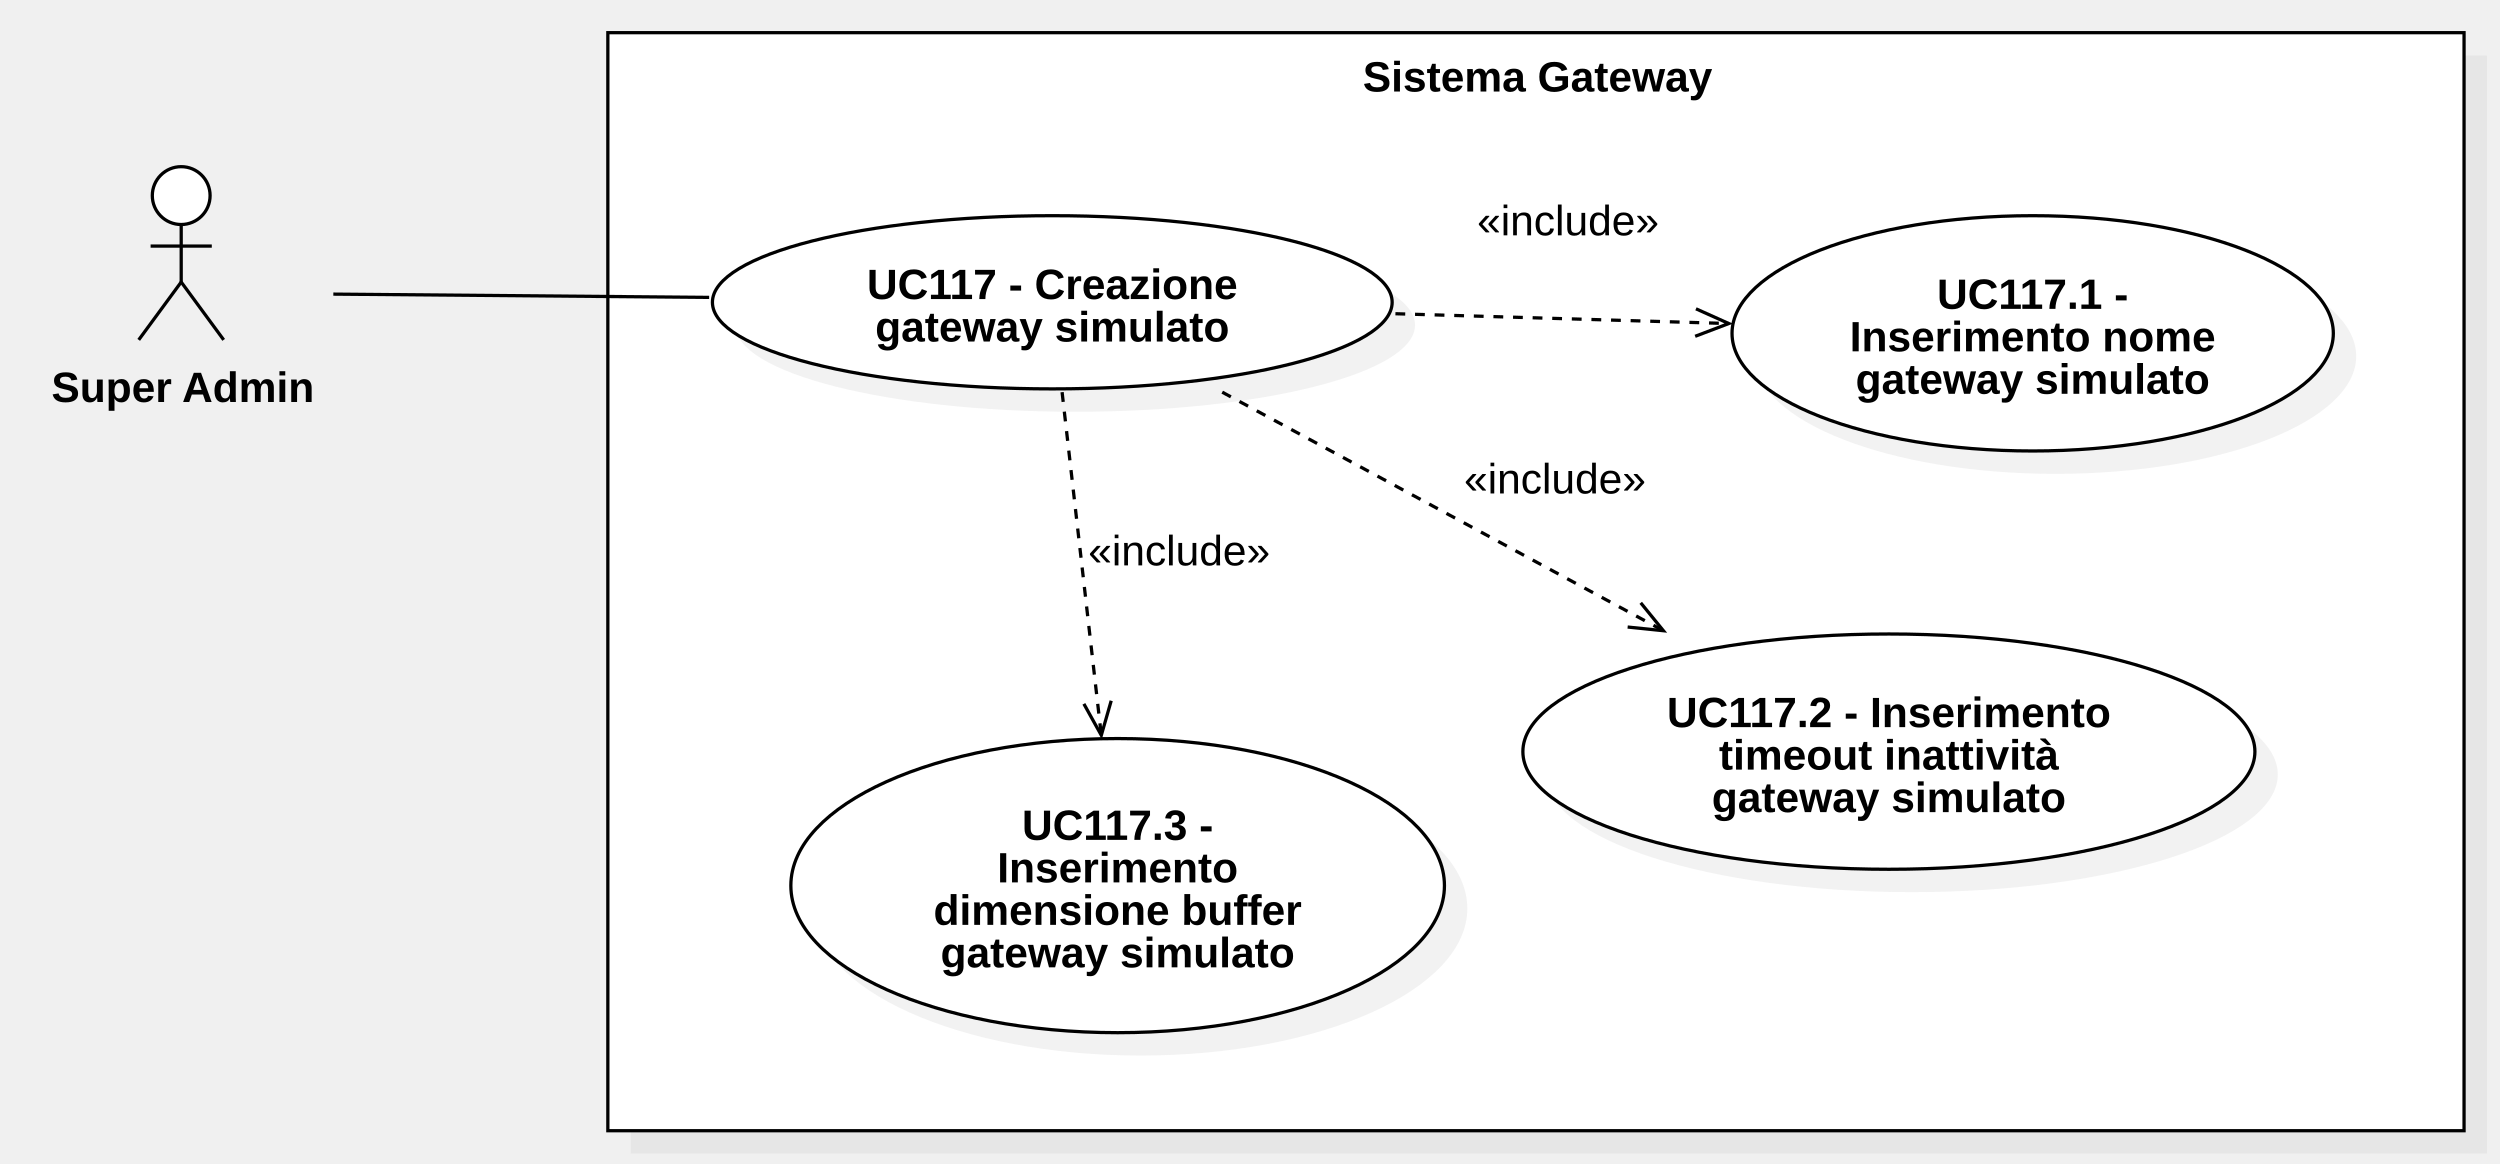
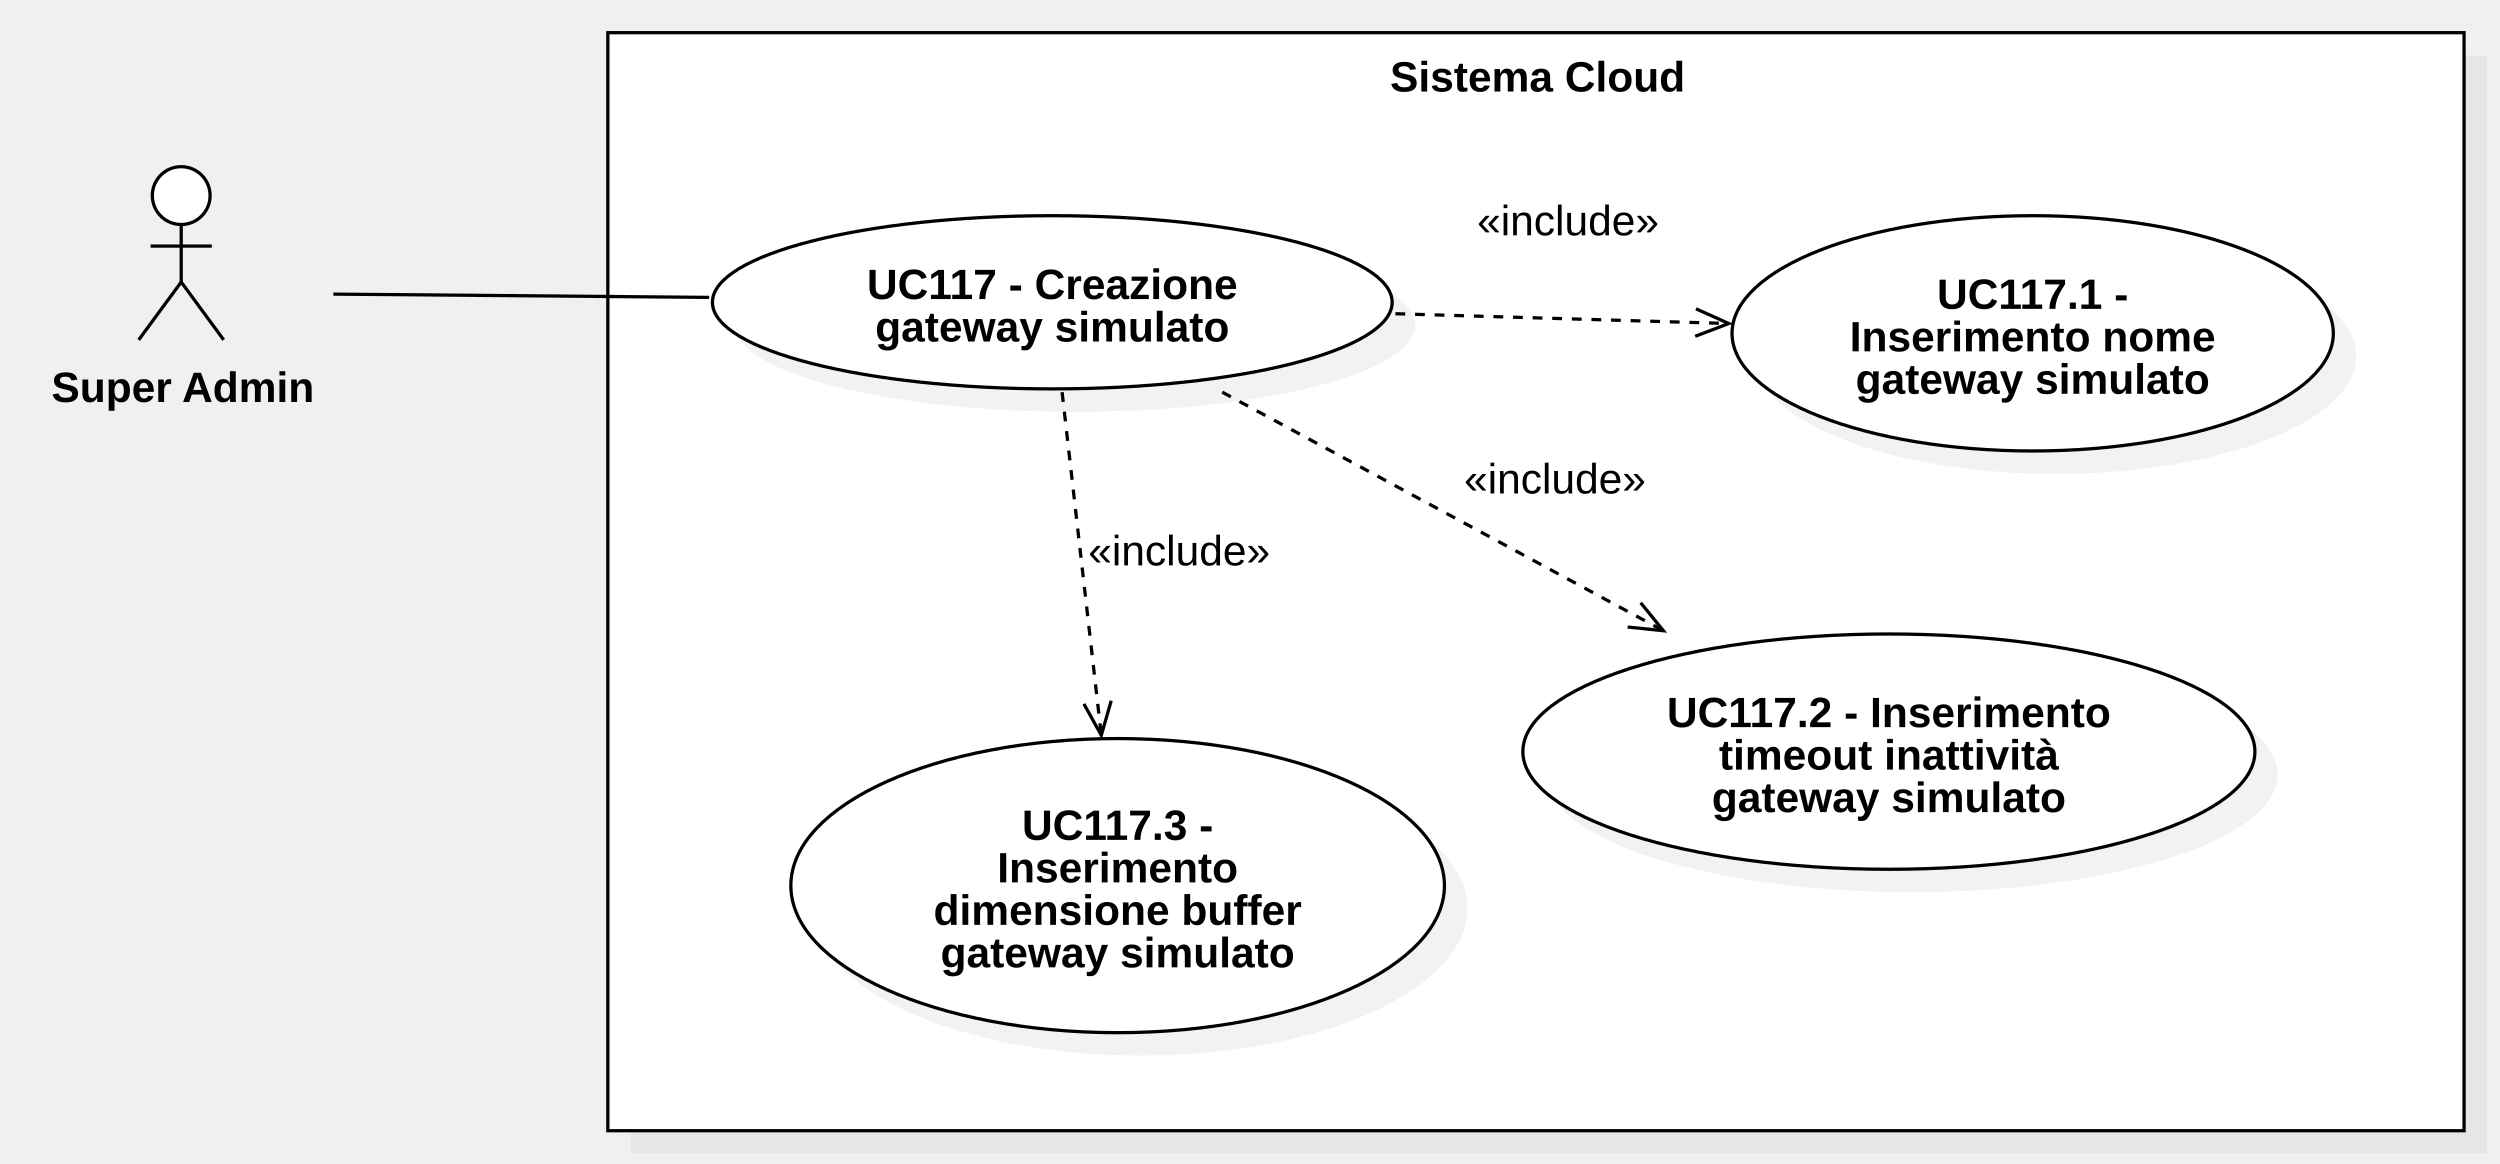
<svg xmlns="http://www.w3.org/2000/svg" version="1.1" width="765" height="356">
  <defs />
  <g>
    <g>
      <rect fill="#C0C0C0" stroke="none" x="460" y="446" width="568" height="336" transform="matrix(1 0 0 1 -267 -429)" fill-opacity="0.2" />
    </g>
    <g>
      <rect fill="#ffffff" stroke="none" x="453" y="439" width="568" height="336" transform="matrix(1 0 0 1 -267 -429)" />
    </g>
    <g>
      <path fill="none" stroke="#000000" paint-order="fill stroke markers" d=" M 186 10 L 754 10 L 754 346 L 186 346 L 186 10 Z Z" stroke-miterlimit="10" stroke-dasharray="" />
    </g>
    <g>
      <g>
        <path fill="none" stroke="none" />
-         <text fill="#000000" stroke="none" font-family="Arial" font-size="13px" font-style="normal" font-weight="bold" text-decoration="undefined" x="737.5" y="452.5" text-anchor="middle" dominant-baseline="central" transform="matrix(1 0 0 1 -267 -429)">Sistema Gateway</text>
+         <text fill="#000000" stroke="none" font-family="Arial" font-size="13px" font-style="normal" font-weight="bold" text-decoration="undefined" x="737.5" y="452.5" text-anchor="middle" dominant-baseline="central" transform="matrix(1 0 0 1 -267 -429)">Sistema Cloud</text>
      </g>
    </g>
    <g>
      <path fill="#ffffff" stroke="none" paint-order="stroke fill markers" d=" M 46.607 59.85 C 46.607 54.962 50.565 51 55.447 51 C 60.329 51 64.287 54.962 64.287 59.85 C 64.287 64.738 60.329 68.7 55.447 68.7 C 50.565 68.7 46.607 64.738 46.607 59.85 Z" />
    </g>
    <g>
      <path fill="none" stroke="#000000" paint-order="fill stroke markers" d=" M 46.607 59.85 C 46.607 54.962 50.565 51 55.447 51 C 60.329 51 64.287 54.962 64.287 59.85 C 64.287 64.738 60.329 68.7 55.447 68.7 C 50.565 68.7 46.607 64.738 46.607 59.85 Z" stroke-miterlimit="10" stroke-dasharray="" />
    </g>
    <g>
      <path fill="none" stroke="#000000" paint-order="fill stroke markers" d=" M 55.447 68.7 L 55.447 86.3" stroke-miterlimit="10" stroke-dasharray="" />
    </g>
    <g>
      <path fill="none" stroke="#000000" paint-order="fill stroke markers" d=" M 46.087 75.3 L 64.807 75.3" stroke-miterlimit="10" stroke-dasharray="" />
    </g>
    <g>
      <path fill="none" stroke="#000000" paint-order="fill stroke markers" d=" M 55.447 86.3 L 42.447 104" stroke-miterlimit="10" stroke-dasharray="" />
    </g>
    <g>
      <path fill="none" stroke="#000000" paint-order="fill stroke markers" d=" M 55.447 86.3 L 68.447 104" stroke-miterlimit="10" stroke-dasharray="" />
    </g>
    <g>
      <g>
        <path fill="none" stroke="none" />
        <text fill="#000000" stroke="none" font-family="Arial" font-size="13px" font-style="normal" font-weight="bold" text-decoration="undefined" x="322.947" y="547.5" text-anchor="middle" dominant-baseline="central" transform="matrix(1 0 0 1 -267 -429)">Super Admin</text>
      </g>
    </g>
    <g>
      <path fill="#C0C0C0" stroke="none" paint-order="stroke fill markers" d=" M 225 99.5 C 225 84.864 271.562 73 329 73 C 386.438 73 433 84.864 433 99.5 C 433 114.136 386.438 126 329 126 C 271.562 126 225 114.136 225 99.5 Z" fill-opacity="0.2" />
    </g>
    <g>
      <path fill="#ffffff" stroke="none" paint-order="stroke fill markers" d=" M 218 92.5 C 218 77.864 264.562 66 322 66 C 379.438 66 426 77.864 426 92.5 C 426 107.136 379.438 119 322 119 C 264.562 119 218 107.136 218 92.5 Z" />
    </g>
    <g>
      <path fill="none" stroke="#000000" paint-order="fill stroke markers" d=" M 218 92.5 C 218 77.864 264.562 66 322 66 C 379.438 66 426 77.864 426 92.5 C 426 107.136 379.438 119 322 119 C 264.562 119 218 107.136 218 92.5 Z" stroke-miterlimit="10" stroke-dasharray="" />
    </g>
    <g>
      <g>
        <path fill="none" stroke="none" />
        <text fill="#000000" stroke="none" font-family="Arial" font-size="13px" font-style="normal" font-weight="bold" text-decoration="undefined" x="589" y="516" text-anchor="middle" dominant-baseline="central" transform="matrix(1 0 0 1 -267 -429)">UC117 - Creazione</text>
        <text fill="#000000" stroke="none" font-family="Arial" font-size="13px" font-style="normal" font-weight="bold" text-decoration="undefined" x="589" y="529" text-anchor="middle" dominant-baseline="central" transform="matrix(1 0 0 1 -267 -429)">gateway simulato</text>
      </g>
    </g>
    <g>
      <path fill="none" stroke="#000000" paint-order="fill stroke markers" d=" M 102 90 L 217 91" stroke-miterlimit="10" stroke-dasharray="" />
    </g>
    <g>
      <path fill="#C0C0C0" stroke="none" paint-order="stroke fill markers" d=" M 537 109 C 537 89.118 578.19 73 629 73 C 679.81 73 721 89.118 721 109 C 721 128.882 679.81 145 629 145 C 578.19 145 537 128.882 537 109 Z" fill-opacity="0.2" />
    </g>
    <g>
      <path fill="#ffffff" stroke="none" paint-order="stroke fill markers" d=" M 530 102 C 530 82.118 571.19 66 622 66 C 672.81 66 714 82.118 714 102 C 714 121.882 672.81 138 622 138 C 571.19 138 530 121.882 530 102 Z" />
    </g>
    <g>
      <path fill="none" stroke="#000000" paint-order="fill stroke markers" d=" M 530 102 C 530 82.118 571.19 66 622 66 C 672.81 66 714 82.118 714 102 C 714 121.882 672.81 138 622 138 C 571.19 138 530 121.882 530 102 Z" stroke-miterlimit="10" stroke-dasharray="" />
    </g>
    <g>
      <g>
        <path fill="none" stroke="none" />
        <text fill="#000000" stroke="none" font-family="Arial" font-size="13px" font-style="normal" font-weight="bold" text-decoration="undefined" x="889" y="519" text-anchor="middle" dominant-baseline="central" transform="matrix(1 0 0 1 -267 -429)">UC117.1 -</text>
        <text fill="#000000" stroke="none" font-family="Arial" font-size="13px" font-style="normal" font-weight="bold" text-decoration="undefined" x="889" y="532" text-anchor="middle" dominant-baseline="central" transform="matrix(1 0 0 1 -267 -429)">Inserimento nome</text>
        <text fill="#000000" stroke="none" font-family="Arial" font-size="13px" font-style="normal" font-weight="bold" text-decoration="undefined" x="889" y="545" text-anchor="middle" dominant-baseline="central" transform="matrix(1 0 0 1 -267 -429)">gateway simulato</text>
      </g>
    </g>
    <g>
      <path fill="none" stroke="#000000" paint-order="fill stroke markers" d=" M 427 96 L 529 99" stroke-miterlimit="10" stroke-dasharray="3" />
    </g>
    <g>
      <path fill="none" stroke="#000000" paint-order="fill stroke markers" d=" M 518.718 102.909 L 529 99 L 518.965 94.494" stroke-miterlimit="10" stroke-dasharray="" />
    </g>
    <g>
      <rect fill="#ffffff" stroke="none" x="719" y="490" width="55.656" height="13" transform="matrix(1 0 0 1 -267 -429)" />
    </g>
    <g>
      <g>
        <path fill="none" stroke="none" />
        <text fill="#000000" stroke="none" font-family="Arial" font-size="13px" font-style="normal" font-weight="normal" text-decoration="undefined" x="746.828" y="496.5" text-anchor="middle" dominant-baseline="central" transform="matrix(1 0 0 1 -267 -429)">«include»</text>
      </g>
    </g>
    <g>
      <path fill="#C0C0C0" stroke="none" paint-order="stroke fill markers" d=" M 473 237 C 473 217.118 523.144 201 585 201 C 646.856 201 697 217.118 697 237 C 697 256.882 646.856 273 585 273 C 523.144 273 473 256.882 473 237 Z" fill-opacity="0.2" />
    </g>
    <g>
      <path fill="#ffffff" stroke="none" paint-order="stroke fill markers" d=" M 466 230 C 466 210.118 516.144 194 578 194 C 639.856 194 690 210.118 690 230 C 690 249.882 639.856 266 578 266 C 516.144 266 466 249.882 466 230 Z" />
    </g>
    <g>
      <path fill="none" stroke="#000000" paint-order="fill stroke markers" d=" M 466 230 C 466 210.118 516.144 194 578 194 C 639.856 194 690 210.118 690 230 C 690 249.882 639.856 266 578 266 C 516.144 266 466 249.882 466 230 Z" stroke-miterlimit="10" stroke-dasharray="" />
    </g>
    <g>
      <g>
        <path fill="none" stroke="none" />
        <text fill="#000000" stroke="none" font-family="Arial" font-size="13px" font-style="normal" font-weight="bold" text-decoration="undefined" x="845" y="647" text-anchor="middle" dominant-baseline="central" transform="matrix(1 0 0 1 -267 -429)">UC117.2 - Inserimento</text>
        <text fill="#000000" stroke="none" font-family="Arial" font-size="13px" font-style="normal" font-weight="bold" text-decoration="undefined" x="845" y="660" text-anchor="middle" dominant-baseline="central" transform="matrix(1 0 0 1 -267 -429)">timeout inattività</text>
        <text fill="#000000" stroke="none" font-family="Arial" font-size="13px" font-style="normal" font-weight="bold" text-decoration="undefined" x="845" y="673" text-anchor="middle" dominant-baseline="central" transform="matrix(1 0 0 1 -267 -429)">gateway simulato</text>
      </g>
    </g>
    <g>
      <path fill="none" stroke="#000000" paint-order="fill stroke markers" d=" M 374 120 L 509 193" stroke-miterlimit="10" stroke-dasharray="3" />
    </g>
    <g>
      <path fill="none" stroke="#000000" paint-order="fill stroke markers" d=" M 498.058 191.869 L 509 193 L 502.063 184.463" stroke-miterlimit="10" stroke-dasharray="" />
    </g>
    <g>
      <rect fill="#ffffff" stroke="none" x="715" y="569" width="55.656" height="13" transform="matrix(1 0 0 1 -267 -429)" />
    </g>
    <g>
      <g>
        <path fill="none" stroke="none" />
        <text fill="#000000" stroke="none" font-family="Arial" font-size="13px" font-style="normal" font-weight="normal" text-decoration="undefined" x="742.828" y="575.5" text-anchor="middle" dominant-baseline="central" transform="matrix(1 0 0 1 -267 -429)">«include»</text>
      </g>
    </g>
    <g>
      <path fill="#C0C0C0" stroke="none" paint-order="stroke fill markers" d=" M 249 278 C 249 253.147 293.772 233 349 233 C 404.228 233 449 253.147 449 278 C 449 302.853 404.228 323 349 323 C 293.772 323 249 302.853 249 278 Z" fill-opacity="0.2" />
    </g>
    <g>
      <path fill="#ffffff" stroke="none" paint-order="stroke fill markers" d=" M 242 271 C 242 246.147 286.772 226 342 226 C 397.228 226 442 246.147 442 271 C 442 295.853 397.228 316 342 316 C 286.772 316 242 295.853 242 271 Z" />
    </g>
    <g>
      <path fill="none" stroke="#000000" paint-order="fill stroke markers" d=" M 242 271 C 242 246.147 286.772 226 342 226 C 397.228 226 442 246.147 442 271 C 442 295.853 397.228 316 342 316 C 286.772 316 242 295.853 242 271 Z" stroke-miterlimit="10" stroke-dasharray="" />
    </g>
    <g>
      <g>
        <path fill="none" stroke="none" />
        <text fill="#000000" stroke="none" font-family="Arial" font-size="13px" font-style="normal" font-weight="bold" text-decoration="undefined" x="609" y="681.5" text-anchor="middle" dominant-baseline="central" transform="matrix(1 0 0 1 -267 -429)">UC117.3 -</text>
        <text fill="#000000" stroke="none" font-family="Arial" font-size="13px" font-style="normal" font-weight="bold" text-decoration="undefined" x="609" y="694.5" text-anchor="middle" dominant-baseline="central" transform="matrix(1 0 0 1 -267 -429)">Inserimento</text>
        <text fill="#000000" stroke="none" font-family="Arial" font-size="13px" font-style="normal" font-weight="bold" text-decoration="undefined" x="609" y="707.5" text-anchor="middle" dominant-baseline="central" transform="matrix(1 0 0 1 -267 -429)">dimensione buffer</text>
        <text fill="#000000" stroke="none" font-family="Arial" font-size="13px" font-style="normal" font-weight="bold" text-decoration="undefined" x="609" y="720.5" text-anchor="middle" dominant-baseline="central" transform="matrix(1 0 0 1 -267 -429)">gateway simulato</text>
      </g>
    </g>
    <g>
      <path fill="none" stroke="#000000" paint-order="fill stroke markers" d=" M 325 120 L 337 225" stroke-miterlimit="10" stroke-dasharray="3" />
    </g>
    <g>
      <path fill="none" stroke="#000000" paint-order="fill stroke markers" d=" M 331.664 215.381 L 337 225 L 340.028 214.425" stroke-miterlimit="10" stroke-dasharray="" />
    </g>
    <g>
      <rect fill="#ffffff" stroke="none" x="600" y="591" width="55.656" height="13" transform="matrix(1 0 0 1 -267 -429)" />
    </g>
    <g>
      <g>
        <path fill="none" stroke="none" />
        <text fill="#000000" stroke="none" font-family="Arial" font-size="13px" font-style="normal" font-weight="normal" text-decoration="undefined" x="627.828" y="597.5" text-anchor="middle" dominant-baseline="central" transform="matrix(1 0 0 1 -267 -429)">«include»</text>
      </g>
    </g>
  </g>
</svg>
